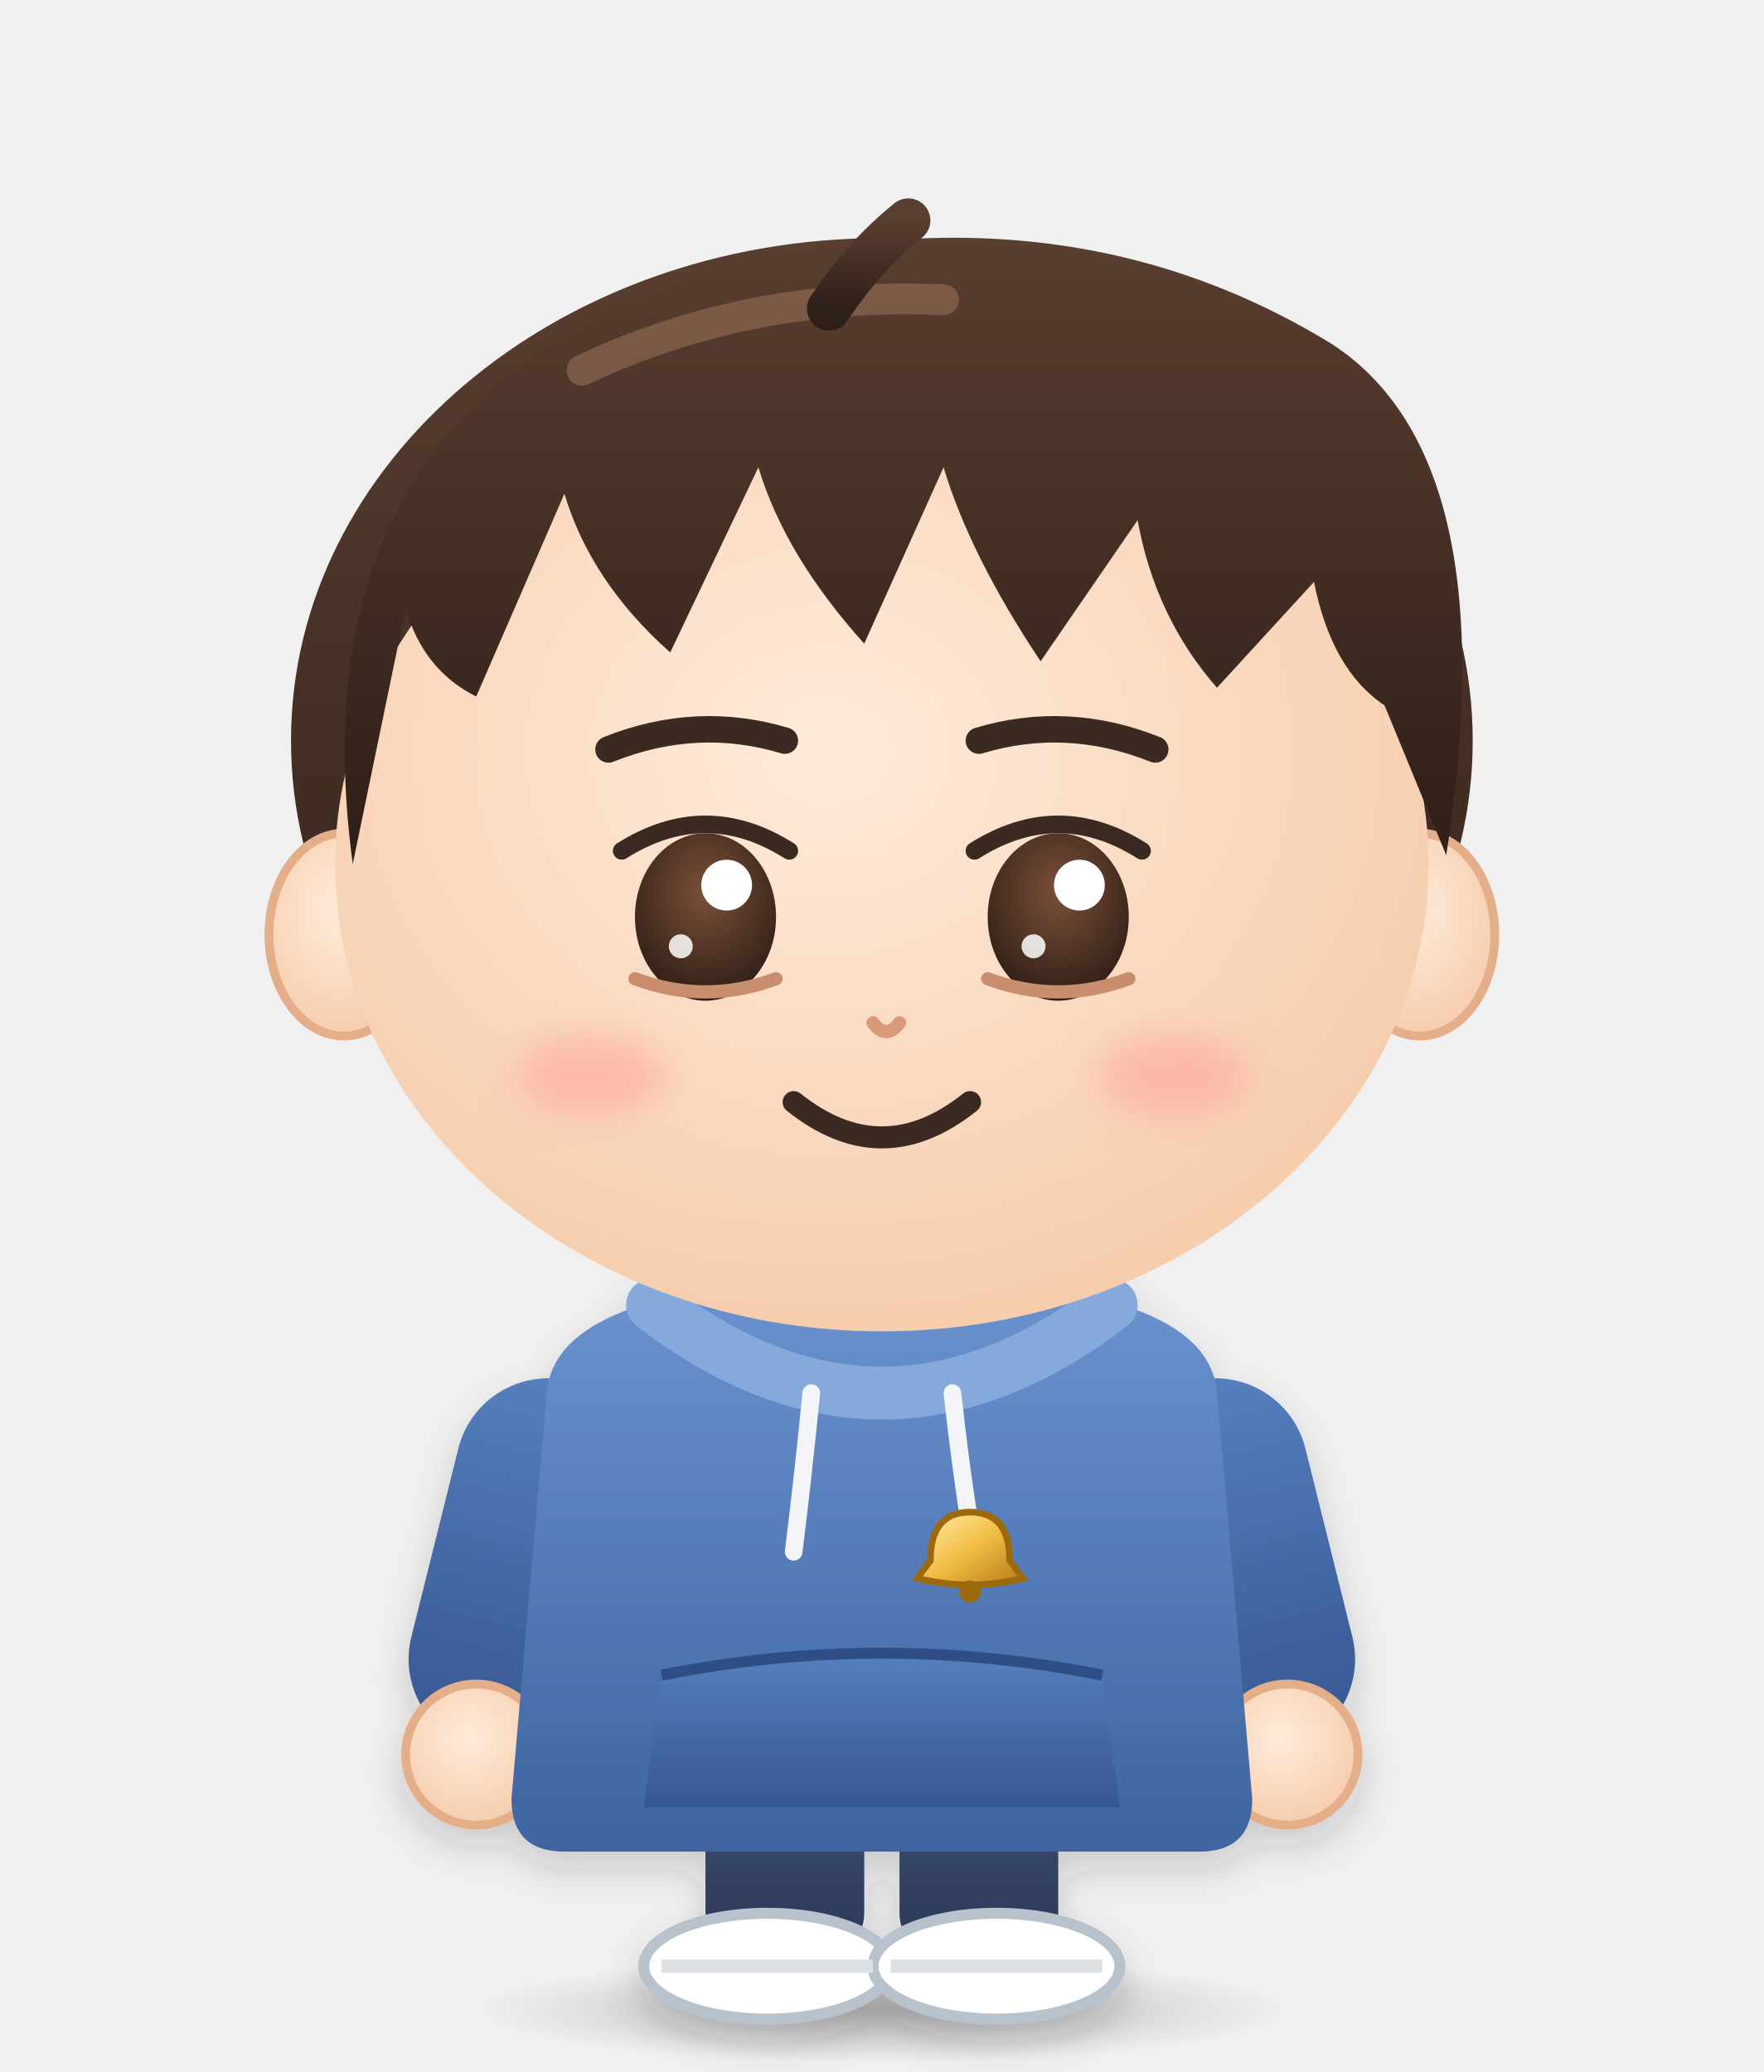
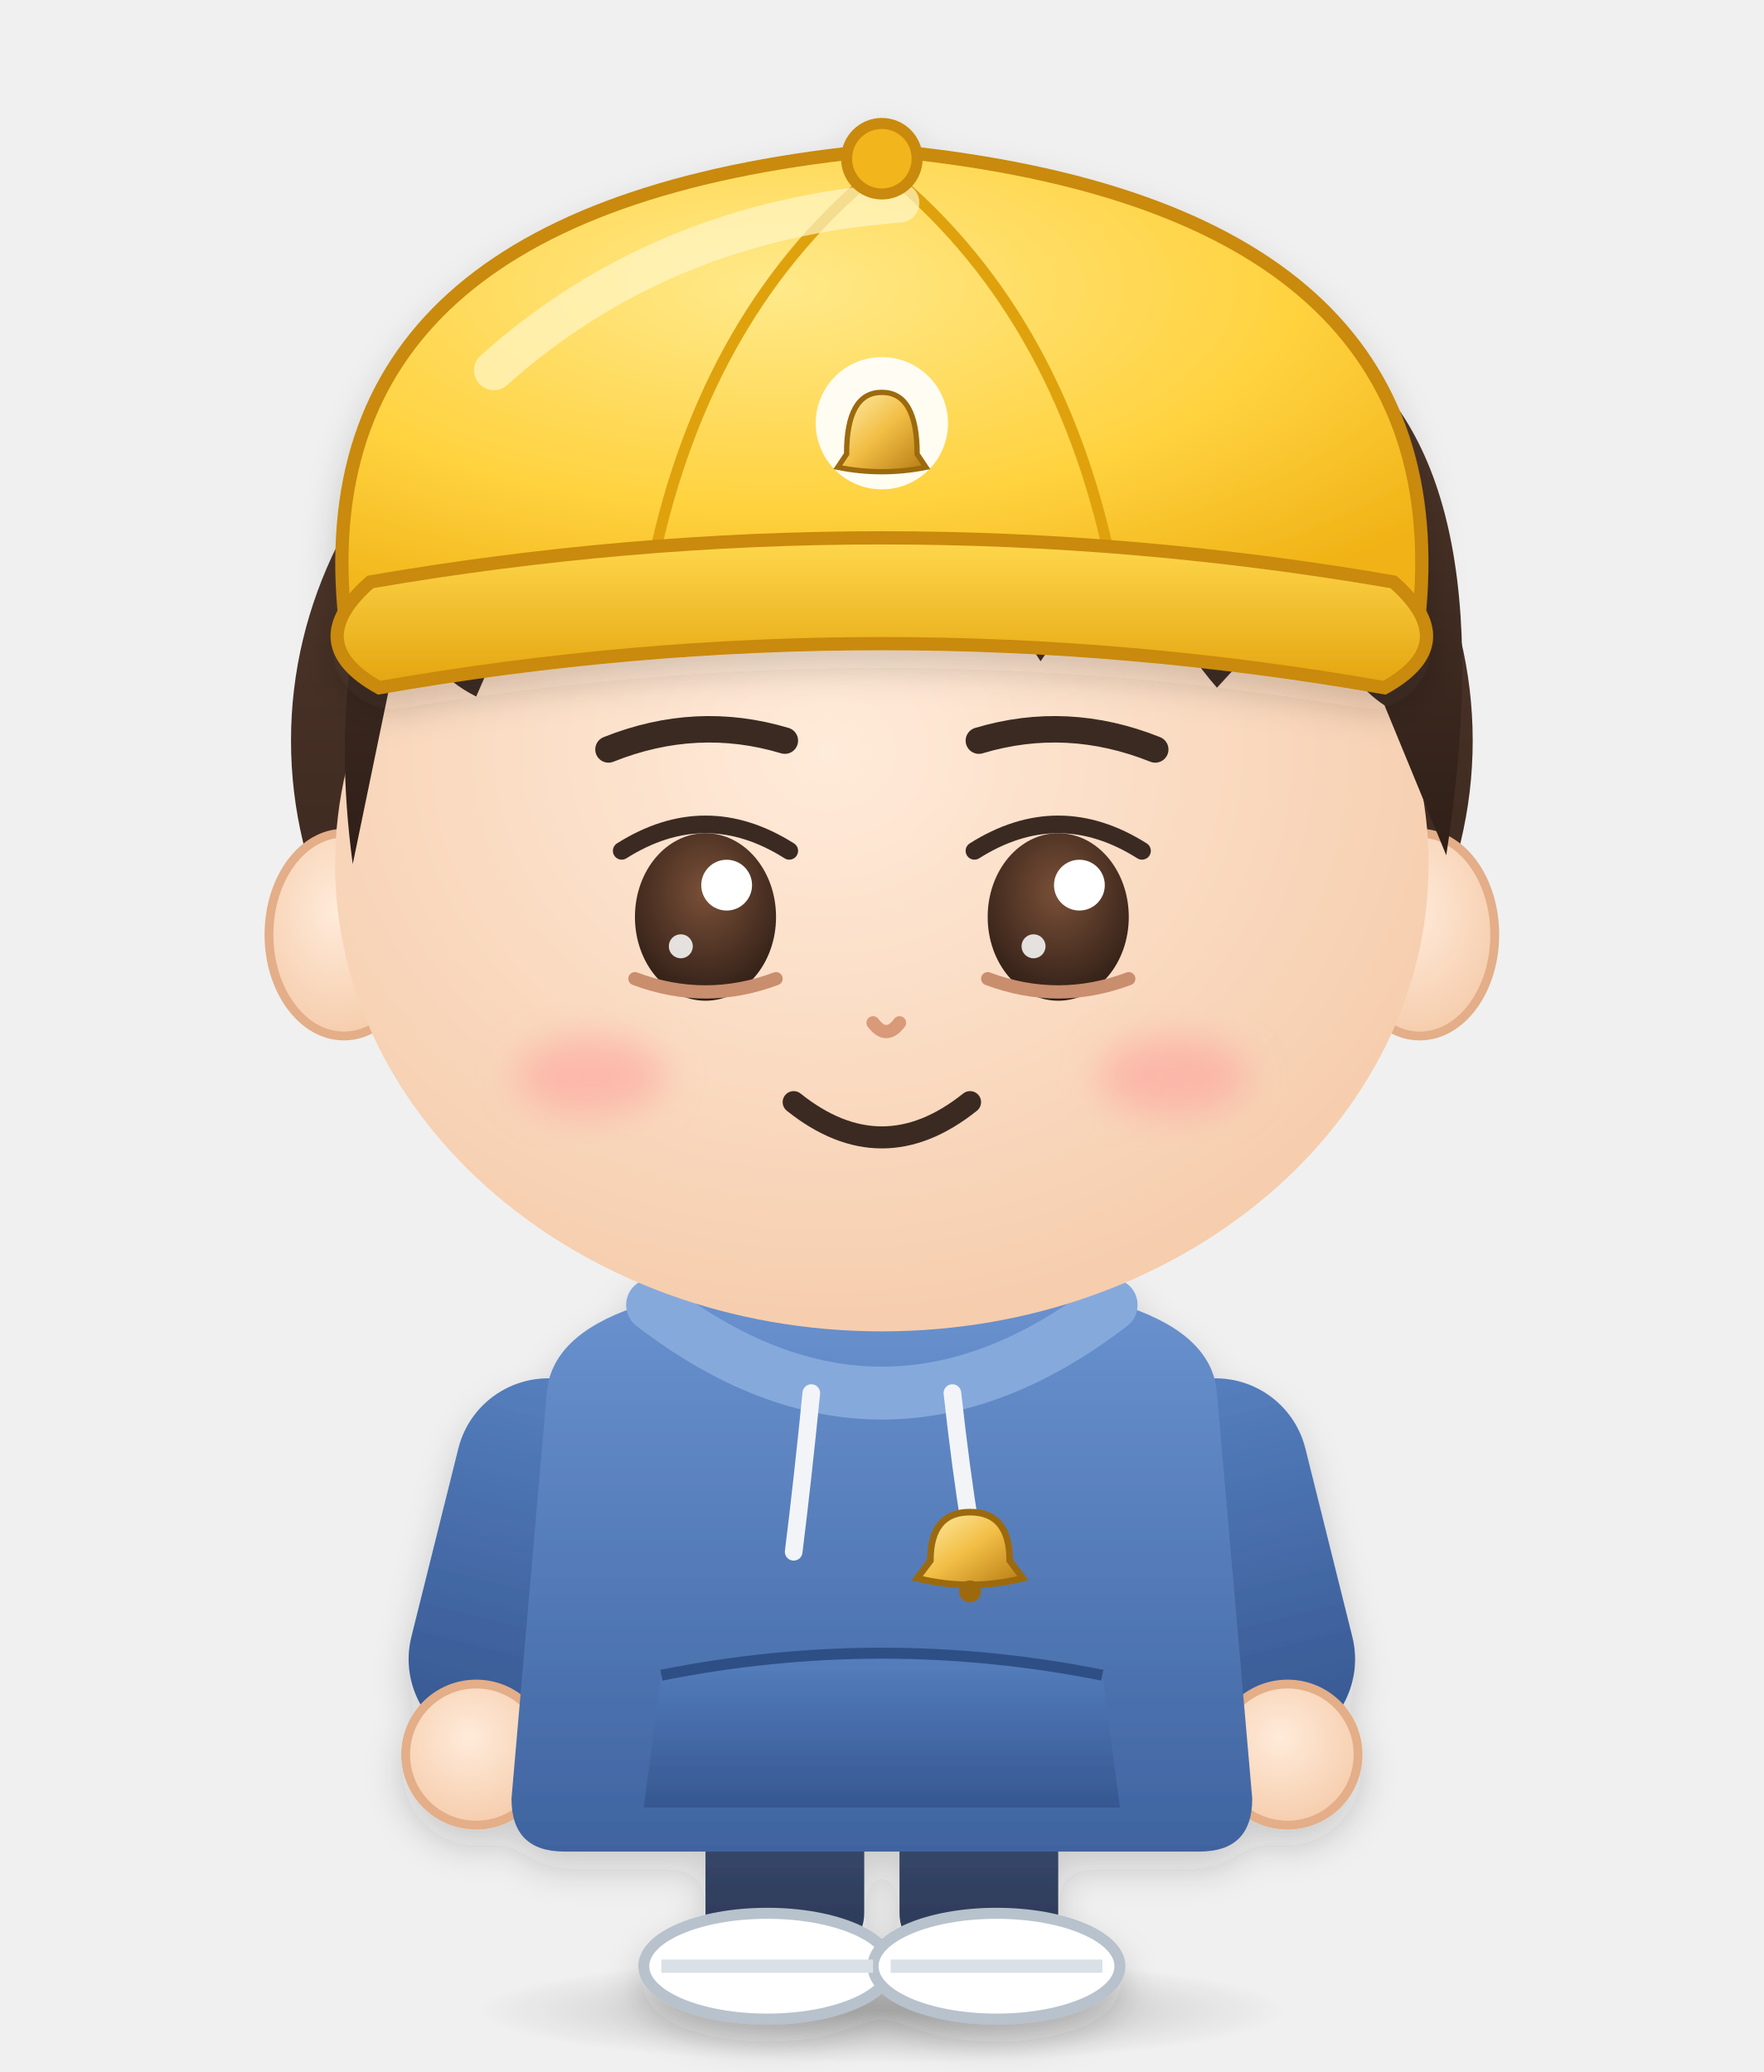
<svg xmlns="http://www.w3.org/2000/svg" viewBox="0 0 400 470" width="400" height="470">
  <defs>
    <radialGradient id="skin" cx="0.45" cy="0.38" r="0.75">
      <stop offset="0" stop-color="#FFEBDA" />
      <stop offset="1" stop-color="#F4C7A4" />
    </radialGradient>
    <linearGradient id="hair" x1="0" y1="0" x2="0" y2="1">
      <stop offset="0" stop-color="#5A3E30" />
      <stop offset="1" stop-color="#2E1F18" />
+     </linearGradient>
+     <radialGradient id="cap" cx="0.4" cy="0.3" r="0.8">
+       <stop offset="0" stop-color="#FFE98A" />
+       <stop offset="0.6" stop-color="#FFD23F" />
+       <stop offset="1" stop-color="#F0B215" />
+     </radialGradient>
+     <linearGradient id="brim" x1="0" y1="0" x2="0" y2="1">
+       <stop offset="0" stop-color="#FFD84D" />
+       <stop offset="1" stop-color="#E3A40E" />
    </linearGradient>
    <linearGradient id="hoodie" x1="0" y1="0" x2="0" y2="1">
      <stop offset="0" stop-color="#6A93D0" />
      <stop offset="1" stop-color="#3F64A0" />
    </linearGradient>
    <linearGradient id="hoodieDark" x1="0" y1="0" x2="0" y2="1">
      <stop offset="0" stop-color="#557FBE" />
      <stop offset="1" stop-color="#365791" />
    </linearGradient>
    <linearGradient id="jeans" x1="0" y1="0" x2="0" y2="1">
      <stop offset="0" stop-color="#3B4C70" />
      <stop offset="1" stop-color="#2A3754" />
    </linearGradient>
    <radialGradient id="iris" cx="0.5" cy="0.35" r="0.7">
      <stop offset="0" stop-color="#7A5038" />
      <stop offset="1" stop-color="#2B1B14" />
    </radialGradient>
    <linearGradient id="gold" x1="0" y1="0" x2="1" y2="1">
      <stop offset="0" stop-color="#FFF1B0" />
      <stop offset="0.5" stop-color="#F2BE45" />
      <stop offset="1" stop-color="#B57A12" />
    </linearGradient>
    <radialGradient id="ground" cx="0.5" cy="0.5" r="0.5">
      <stop offset="0" stop-color="#000" stop-opacity="0.25" />
      <stop offset="1" stop-color="#000" stop-opacity="0" />
    </radialGradient>
    <filter id="soft" x="-40%" y="-40%" width="180%" height="180%">
      <feGaussianBlur stdDeviation="4" />
    </filter>
    <filter id="shadow" x="-20%" y="-20%" width="140%" height="150%">
      <feDropShadow dx="0" dy="4" stdDeviation="4" flood-color="#2A2030" flood-opacity="0.18" />
    </filter>
  </defs>
  <ellipse cx="200" cy="456" rx="92" ry="12" fill="url(#ground)" />
  <g filter="url(#shadow)">
    <rect x="160" y="410" width="36" height="34" rx="10" fill="url(#jeans)" />
    <rect x="204" y="410" width="36" height="34" rx="10" fill="url(#jeans)" />
    <ellipse cx="174" cy="446" rx="28" ry="12" fill="#FFFFFF" stroke="#B8C2CC" stroke-width="2.5" />
    <ellipse cx="226" cy="446" rx="28" ry="12" fill="#FFFFFF" stroke="#B8C2CC" stroke-width="2.5" />
    <path d="M150 446 L198 446 M202 446 L250 446" stroke="#D9E0E6" stroke-width="3" />
    <rect x="98" y="312" width="42" height="86" rx="21" fill="url(#hoodieDark)" transform="rotate(14 119 355)" />
    <rect x="260" y="312" width="42" height="86" rx="21" fill="url(#hoodieDark)" transform="rotate(-14 281 355)" />
    <circle cx="108" cy="398" r="16" fill="url(#skin)" stroke="#E3AE88" stroke-width="2" />
    <circle cx="292" cy="398" r="16" fill="url(#skin)" stroke="#E3AE88" stroke-width="2" />
    <path d="M124 316 Q126 290 200 290 Q274 290 276 316 L284 408 Q284 420 272 420 L128 420 Q116 420 116 408 Z" fill="url(#hoodie)" />
    <path d="M150 380 Q200 370 250 380 L254 410 L146 410 Z" fill="url(#hoodieDark)" />
    <path d="M150 380 Q200 370 250 380" fill="none" stroke="#2F4F86" stroke-width="2.5" />
    <path d="M148 296 Q200 336 252 296" fill="none" stroke="#86A9DC" stroke-width="12" stroke-linecap="round" />
    <path d="M184 316 Q182 336 180 352" fill="none" stroke="#F2F4F7" stroke-width="4" stroke-linecap="round" />
    <path d="M216 316 Q218 334 220 346" fill="none" stroke="#F2F4F7" stroke-width="4" stroke-linecap="round" />
    <path d="M211 354 Q211 343 220 343 Q229 343 229 354 L232 358 Q220 361 208 358 Z" fill="url(#gold)" stroke="#9C6A10" stroke-width="1.5" />
    <circle cx="220" cy="361" r="2.5" fill="#9C6A10" />
  </g>
  <rect x="186" y="282" width="28" height="18" rx="6" fill="#EDB993" />
  <ellipse cx="200" cy="168" rx="134" ry="114" fill="url(#hair)" />
  <ellipse cx="78" cy="212" rx="17" ry="23" fill="url(#skin)" stroke="#E3AE88" stroke-width="2" />
  <ellipse cx="322" cy="212" rx="17" ry="23" fill="url(#skin)" stroke="#E3AE88" stroke-width="2" />
  <ellipse cx="200" cy="196" rx="124" ry="106" fill="url(#skin)" />
  <path d="M80 196 Q66 92 160 62 Q240 40 302 78 Q342 104 328 194 L314 160 Q302 152 298 132            L276 156 Q262 140 258 118 L236 150 Q220 126 214 106 L196 146 Q178 126 172 106            L152 148 Q134 132 128 112 L108 158 Q96 152 92 138 Z" fill="url(#hair)" />
-   <path d="M132 84 Q170 66 214 68" fill="none" stroke="#8A6650" stroke-width="7" stroke-linecap="round" opacity="0.7" />
-   <path d="M188 70 Q196 58 206 50" fill="none" stroke="url(#hair)" stroke-width="10" stroke-linecap="round" />
+   <g filter="url(#shadow)">
+     <path d="M78 138 Q70 46 200 34 Q330 46 322 138 Q200 118 78 138 Z" fill="url(#cap)" stroke="#C98A0A" stroke-width="3" />
+     <path d="M200 38 Q160 70 148 128 M200 38 Q240 70 252 128" fill="none" stroke="#DFA20F" stroke-width="2.5" />
+     <path d="M112 84 Q150 50 204 46" fill="none" stroke="#FFF6C8" stroke-width="9" stroke-linecap="round" opacity="0.7" />
+     <circle cx="200" cy="36" r="8" fill="#F2B51C" stroke="#C98A0A" stroke-width="2.5" />
+     <circle cx="200" cy="96" r="15" fill="#FFFFFF" opacity="0.92" />
+     <path d="M192 103 Q192 89 200 89 Q208 89 208 103 L210 106 Q200 108 190 106 Z" fill="url(#gold)" stroke="#9C6A10" stroke-width="1.2" />
+     <path d="M84 132 Q200 112 316 132 Q332 146 314 156 Q200 136 86 156 Q68 146 84 132 Z" fill="url(#brim)" stroke="#C98A0A" stroke-width="3" />
+   </g>
  <path d="M198 232 Q201 236 204 232" fill="none" stroke="#D89A78" stroke-width="3" stroke-linecap="round" />
  <ellipse cx="134" cy="244" rx="17" ry="9" fill="#FF9A9A" opacity="0.5" filter="url(#soft)" />
  <ellipse cx="266" cy="244" rx="17" ry="9" fill="#FF9A9A" opacity="0.5" filter="url(#soft)" />
  <path d="M138 170 Q158 162 178 168" fill="none" stroke="#3A2A22" stroke-width="6" stroke-linecap="round" stroke-linejoin="round" />
  <path d="M222 168 Q242 162 262 170" fill="none" stroke="#3A2A22" stroke-width="6" stroke-linecap="round" stroke-linejoin="round" />
  <ellipse cx="160" cy="208" rx="16" ry="19" fill="url(#iris)" />
  <circle cx="164.8" cy="200.78" r="5.76" fill="#FFFFFF" />
  <circle cx="154.4" cy="214.65" r="2.72" fill="#FFFFFF" opacity="0.85" />
  <path d="M141 193 Q160 181 179 193" fill="none" stroke="#3A2A22" stroke-width="4" stroke-linecap="round" stroke-linejoin="round" />
  <ellipse cx="240" cy="208" rx="16" ry="19" fill="url(#iris)" />
  <circle cx="244.8" cy="200.78" r="5.76" fill="#FFFFFF" />
  <circle cx="234.4" cy="214.65" r="2.72" fill="#FFFFFF" opacity="0.85" />
  <path d="M221 193 Q240 181 259 193" fill="none" stroke="#3A2A22" stroke-width="4" stroke-linecap="round" stroke-linejoin="round" />
  <path d="M144 222 Q160 228 176 222" fill="none" stroke="#C98E6E" stroke-width="3" stroke-linecap="round" stroke-linejoin="round" />
  <path d="M224 222 Q240 228 256 222" fill="none" stroke="#C98E6E" stroke-width="3" stroke-linecap="round" stroke-linejoin="round" />
  <path d="M180 250 Q200 266 220 250" fill="none" stroke="#3A2A22" stroke-width="5" stroke-linecap="round" stroke-linejoin="round" />
</svg>
